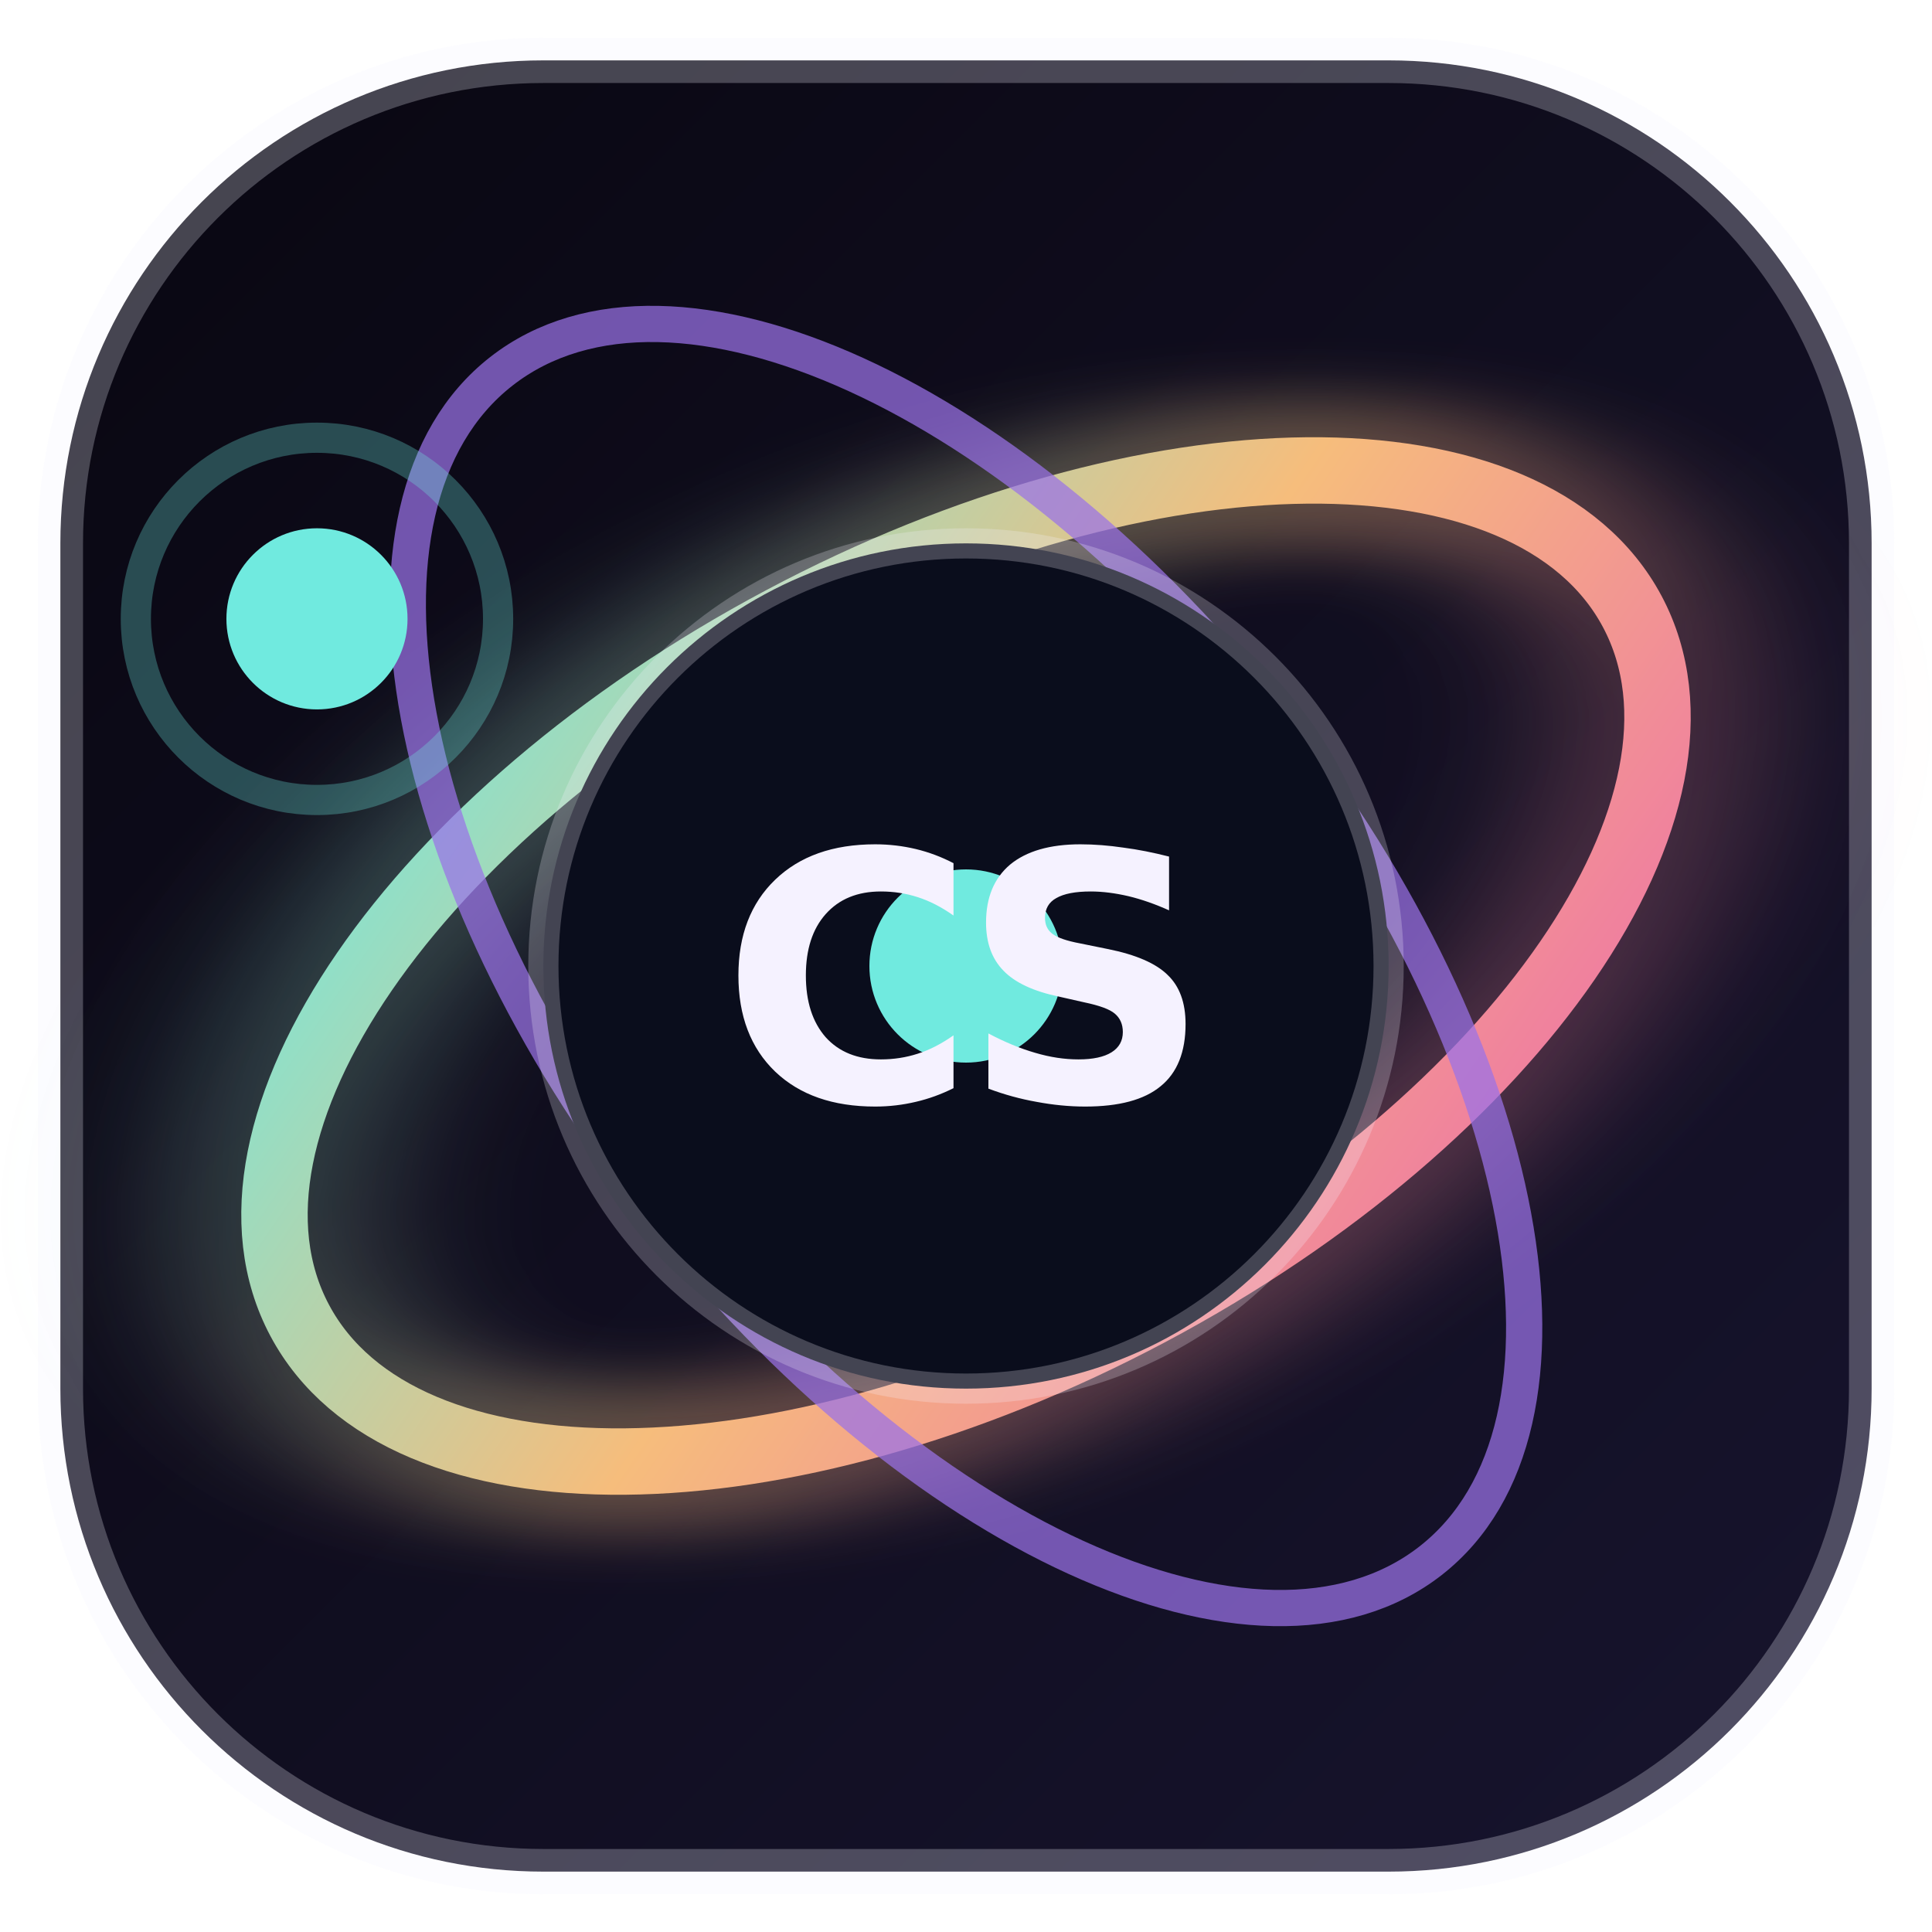
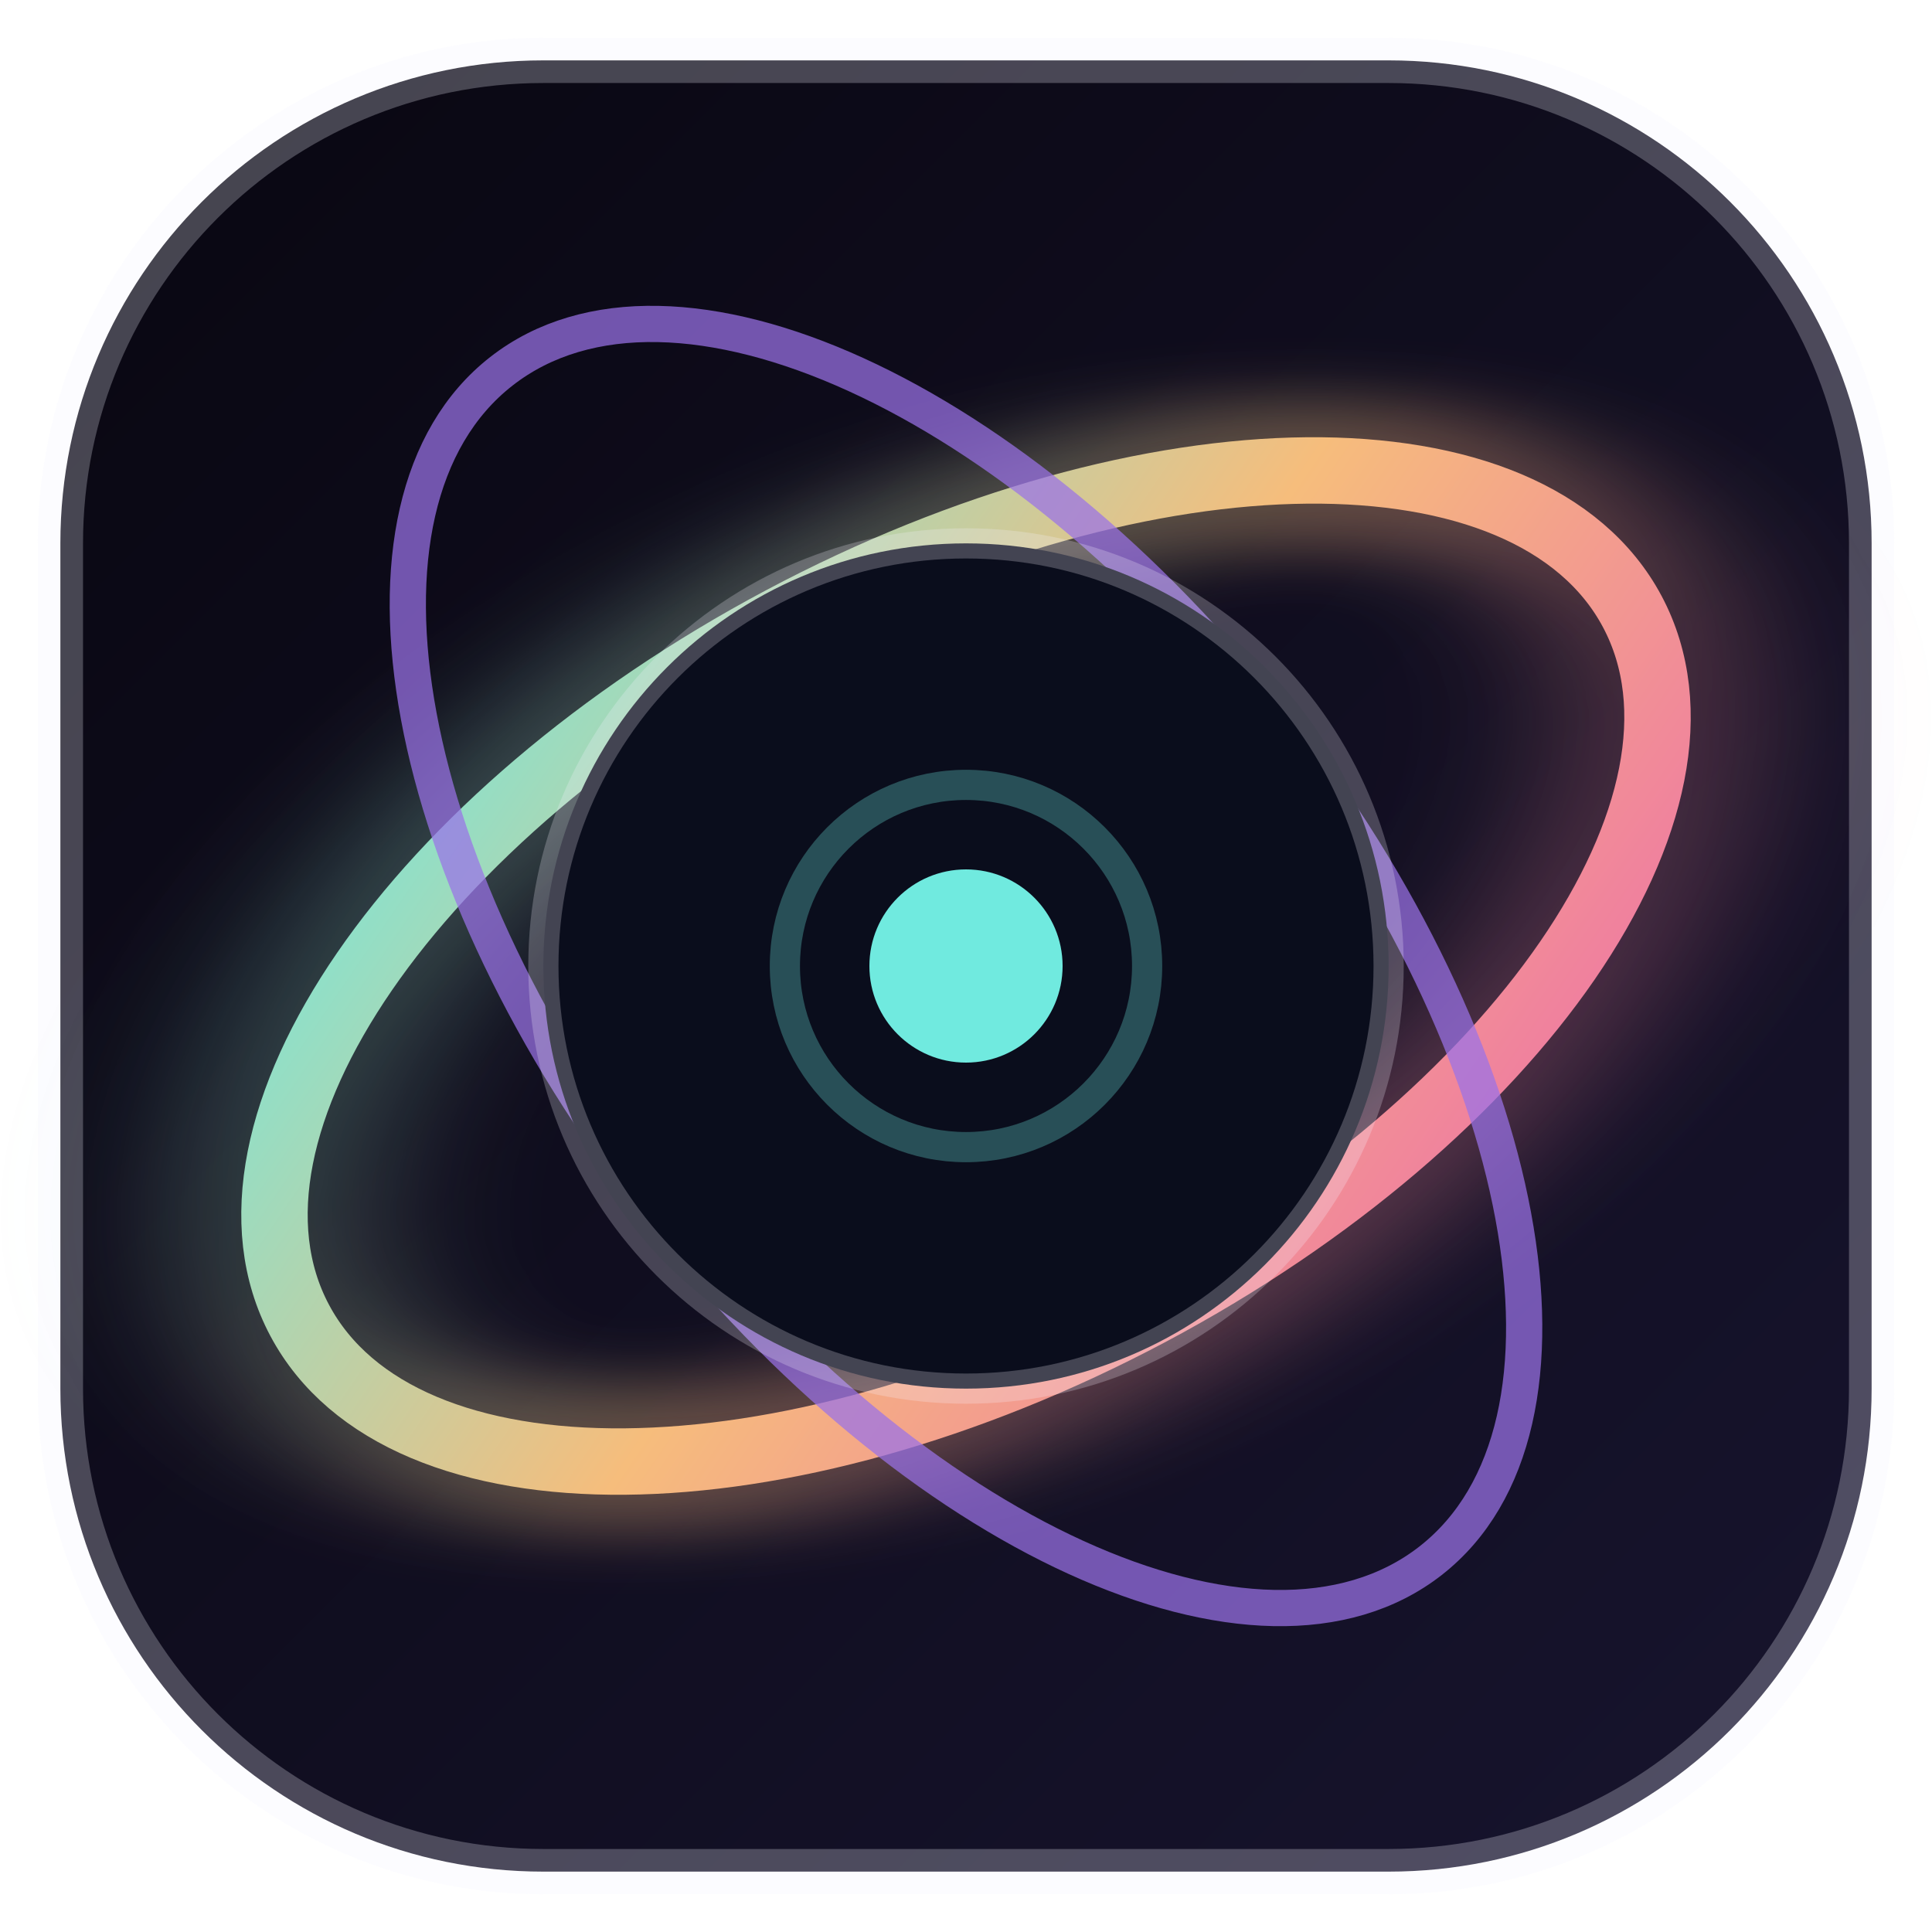
<svg xmlns="http://www.w3.org/2000/svg" viewBox="0 0 64 64" role="img" aria-labelledby="title desc">
  <defs>
    <linearGradient id="background" x1="0" y1="0" x2="1" y2="1">
      <stop offset="0" stop-color="#090711" />
      <stop offset="1" stop-color="#17142e" />
    </linearGradient>
    <linearGradient id="orbit" x1="0" y1="0" x2="1" y2="1">
      <stop offset="0" stop-color="#70eadf" />
      <stop offset=".5" stop-color="#f6bd7c" />
      <stop offset="1" stop-color="#ee6da9" />
    </linearGradient>
    <filter id="glow" x="-80%" y="-80%" width="260%" height="260%">
      <feGaussianBlur stdDeviation="2.2" />
    </filter>
  </defs>
  <rect x="2" y="2" width="60" height="60" rx="16" fill="url(#background)" stroke="#f5f2ff" stroke-opacity=".26" stroke-width="1.5" />
  <ellipse cx="32" cy="32" rx="25" ry="13" transform="rotate(-28 32 32)" fill="none" stroke="url(#orbit)" stroke-opacity=".35" stroke-width="5" filter="url(#glow)" />
  <ellipse cx="32" cy="32" rx="25" ry="13" transform="rotate(-28 32 32)" fill="none" stroke="url(#orbit)" stroke-width="2.2" />
  <ellipse cx="32" cy="32" rx="25" ry="13" transform="rotate(52 32 32)" fill="none" stroke="#9a72e8" stroke-opacity=".72" stroke-width="1.2" />
-   <circle cx="10.5" cy="20.5" r="3" fill="#70eadf" />
-   <circle cx="10.5" cy="20.5" r="6" fill="none" stroke="#70eadf" stroke-opacity=".3" />
  <circle cx="32" cy="32" r="14" fill="#0a0d1c" stroke="#f5f2ff" stroke-opacity=".24" />
+   <circle cx="32" cy="32" r="6" fill="none" stroke="#70eadf" stroke-opacity=".3" />
  <circle cx="32" cy="32" r="3.2" fill="#70eadf" />
-   <text x="32" y="36.5" fill="#f5f2ff" font-family="DejaVu Sans, Arial, sans-serif" font-size="11.5" font-weight="700" letter-spacing="-.7" text-anchor="middle">CS</text>
</svg>
